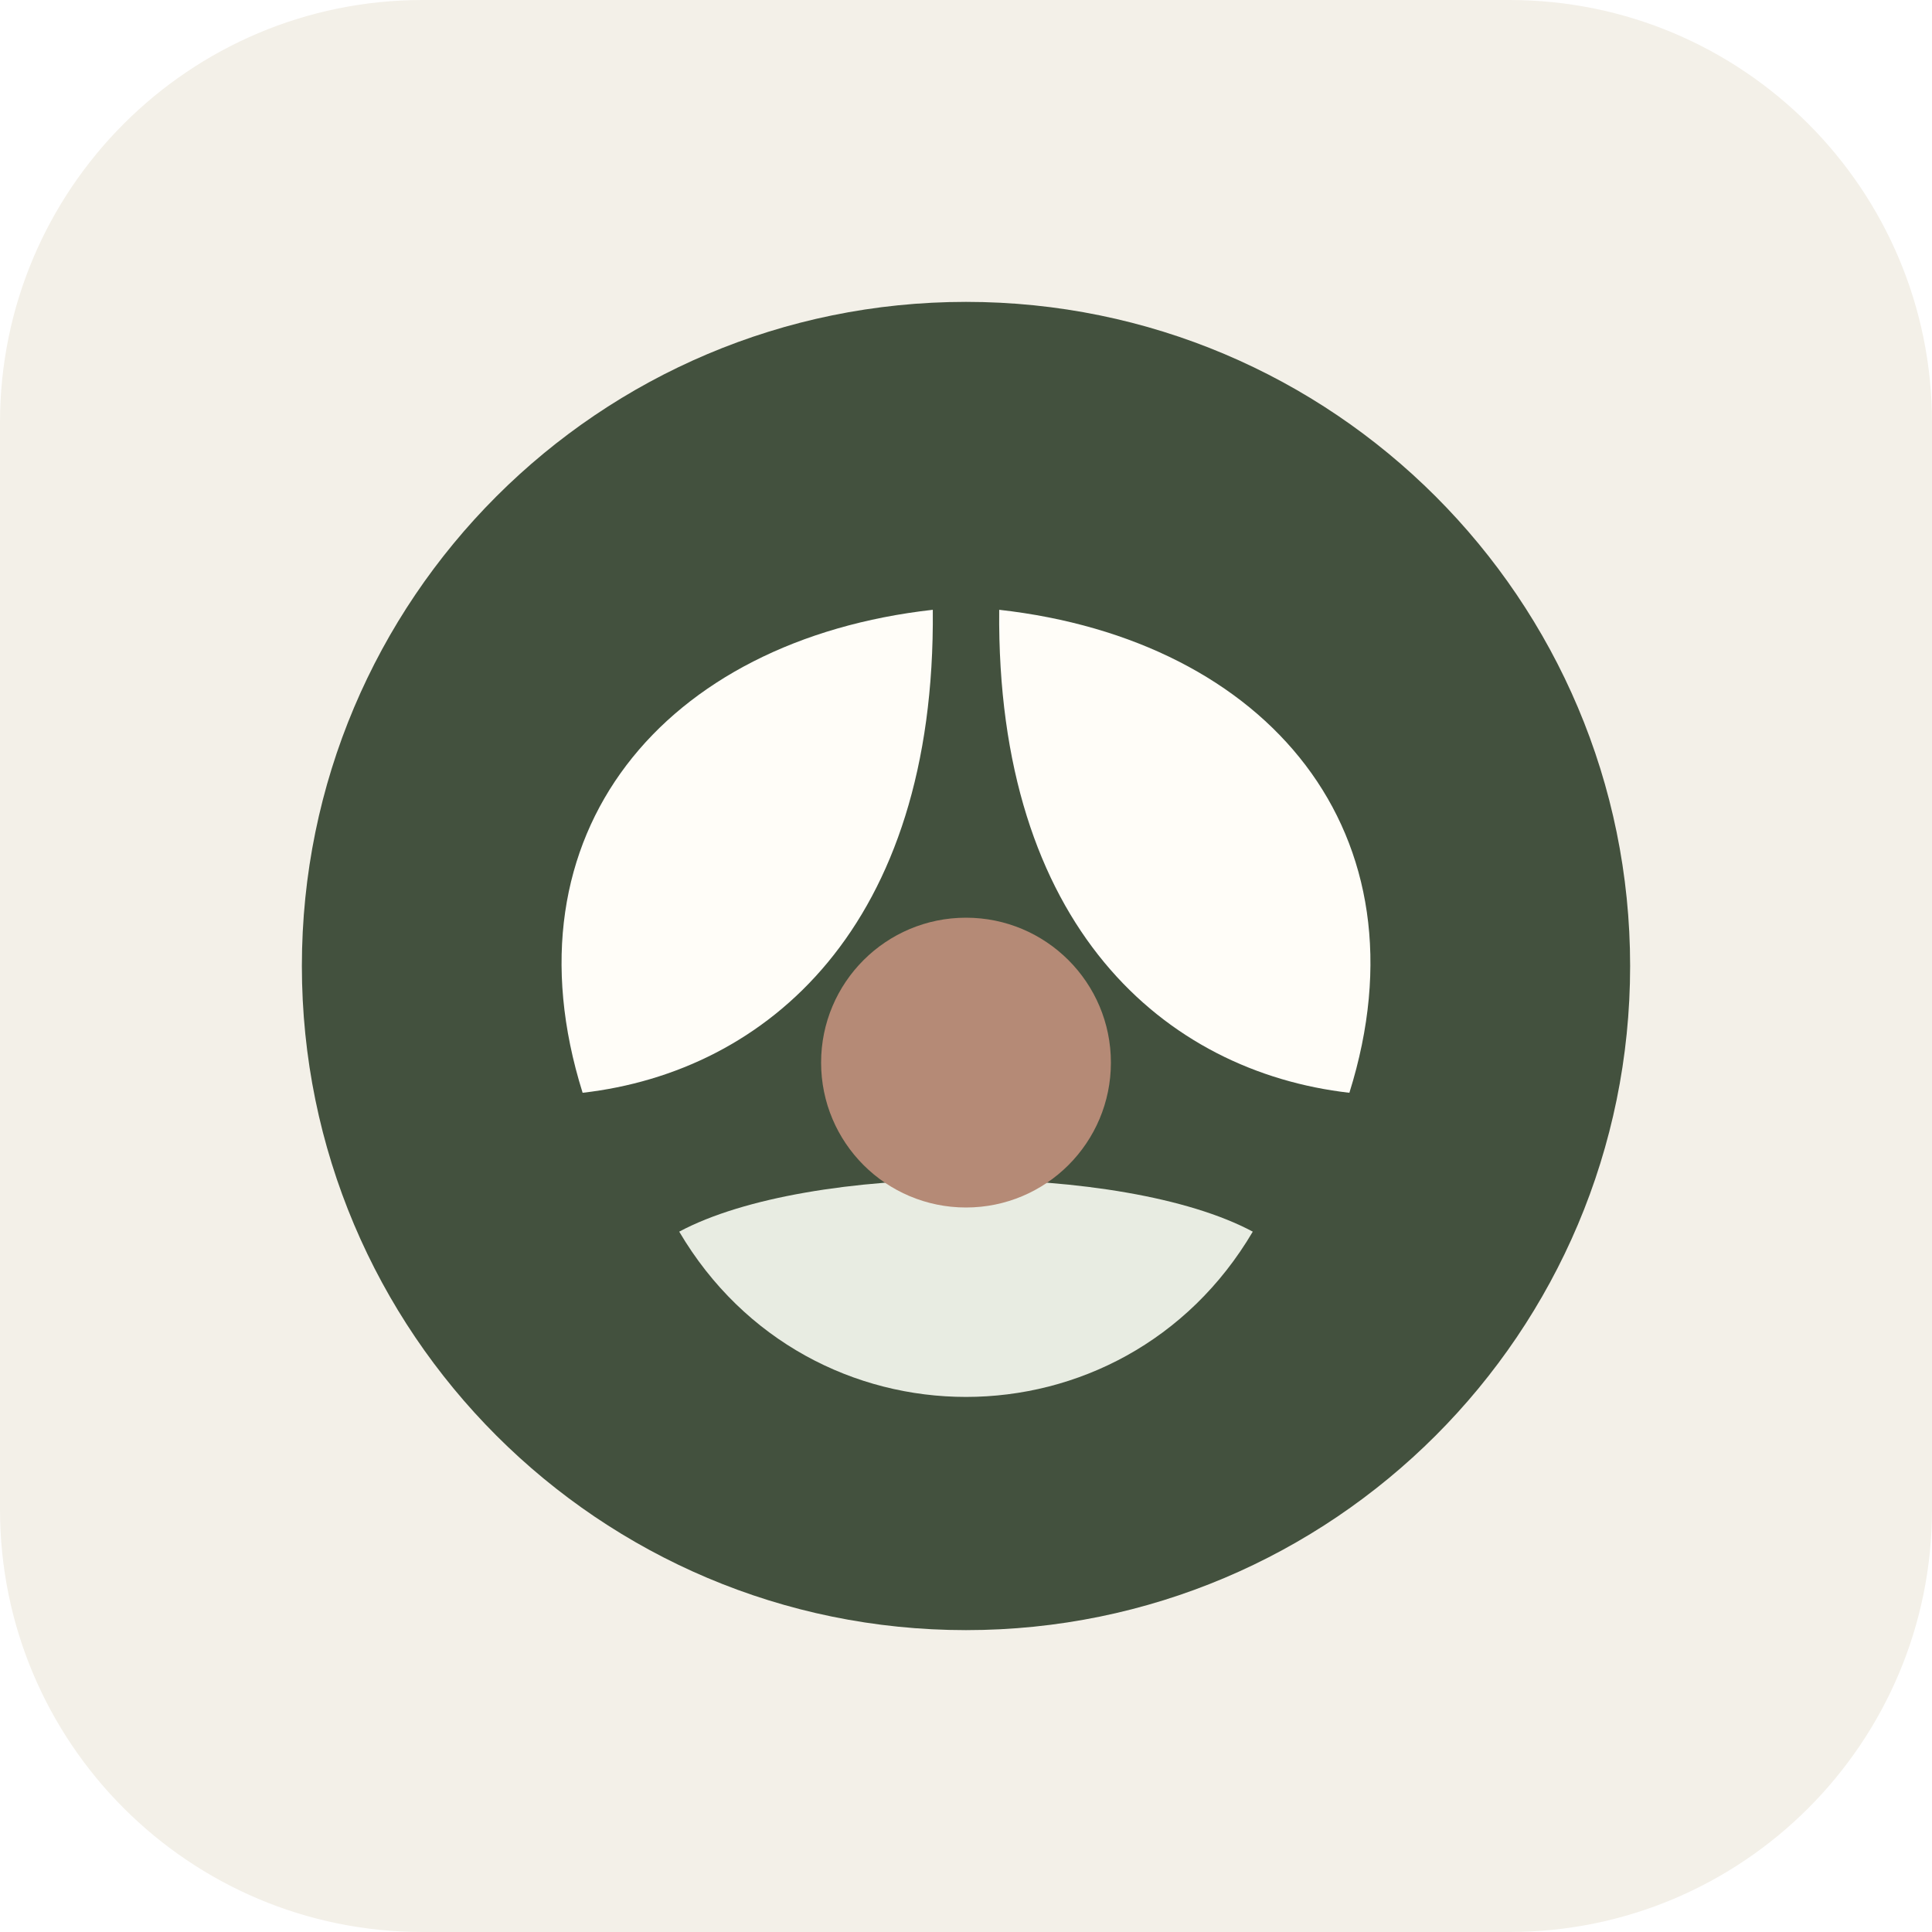
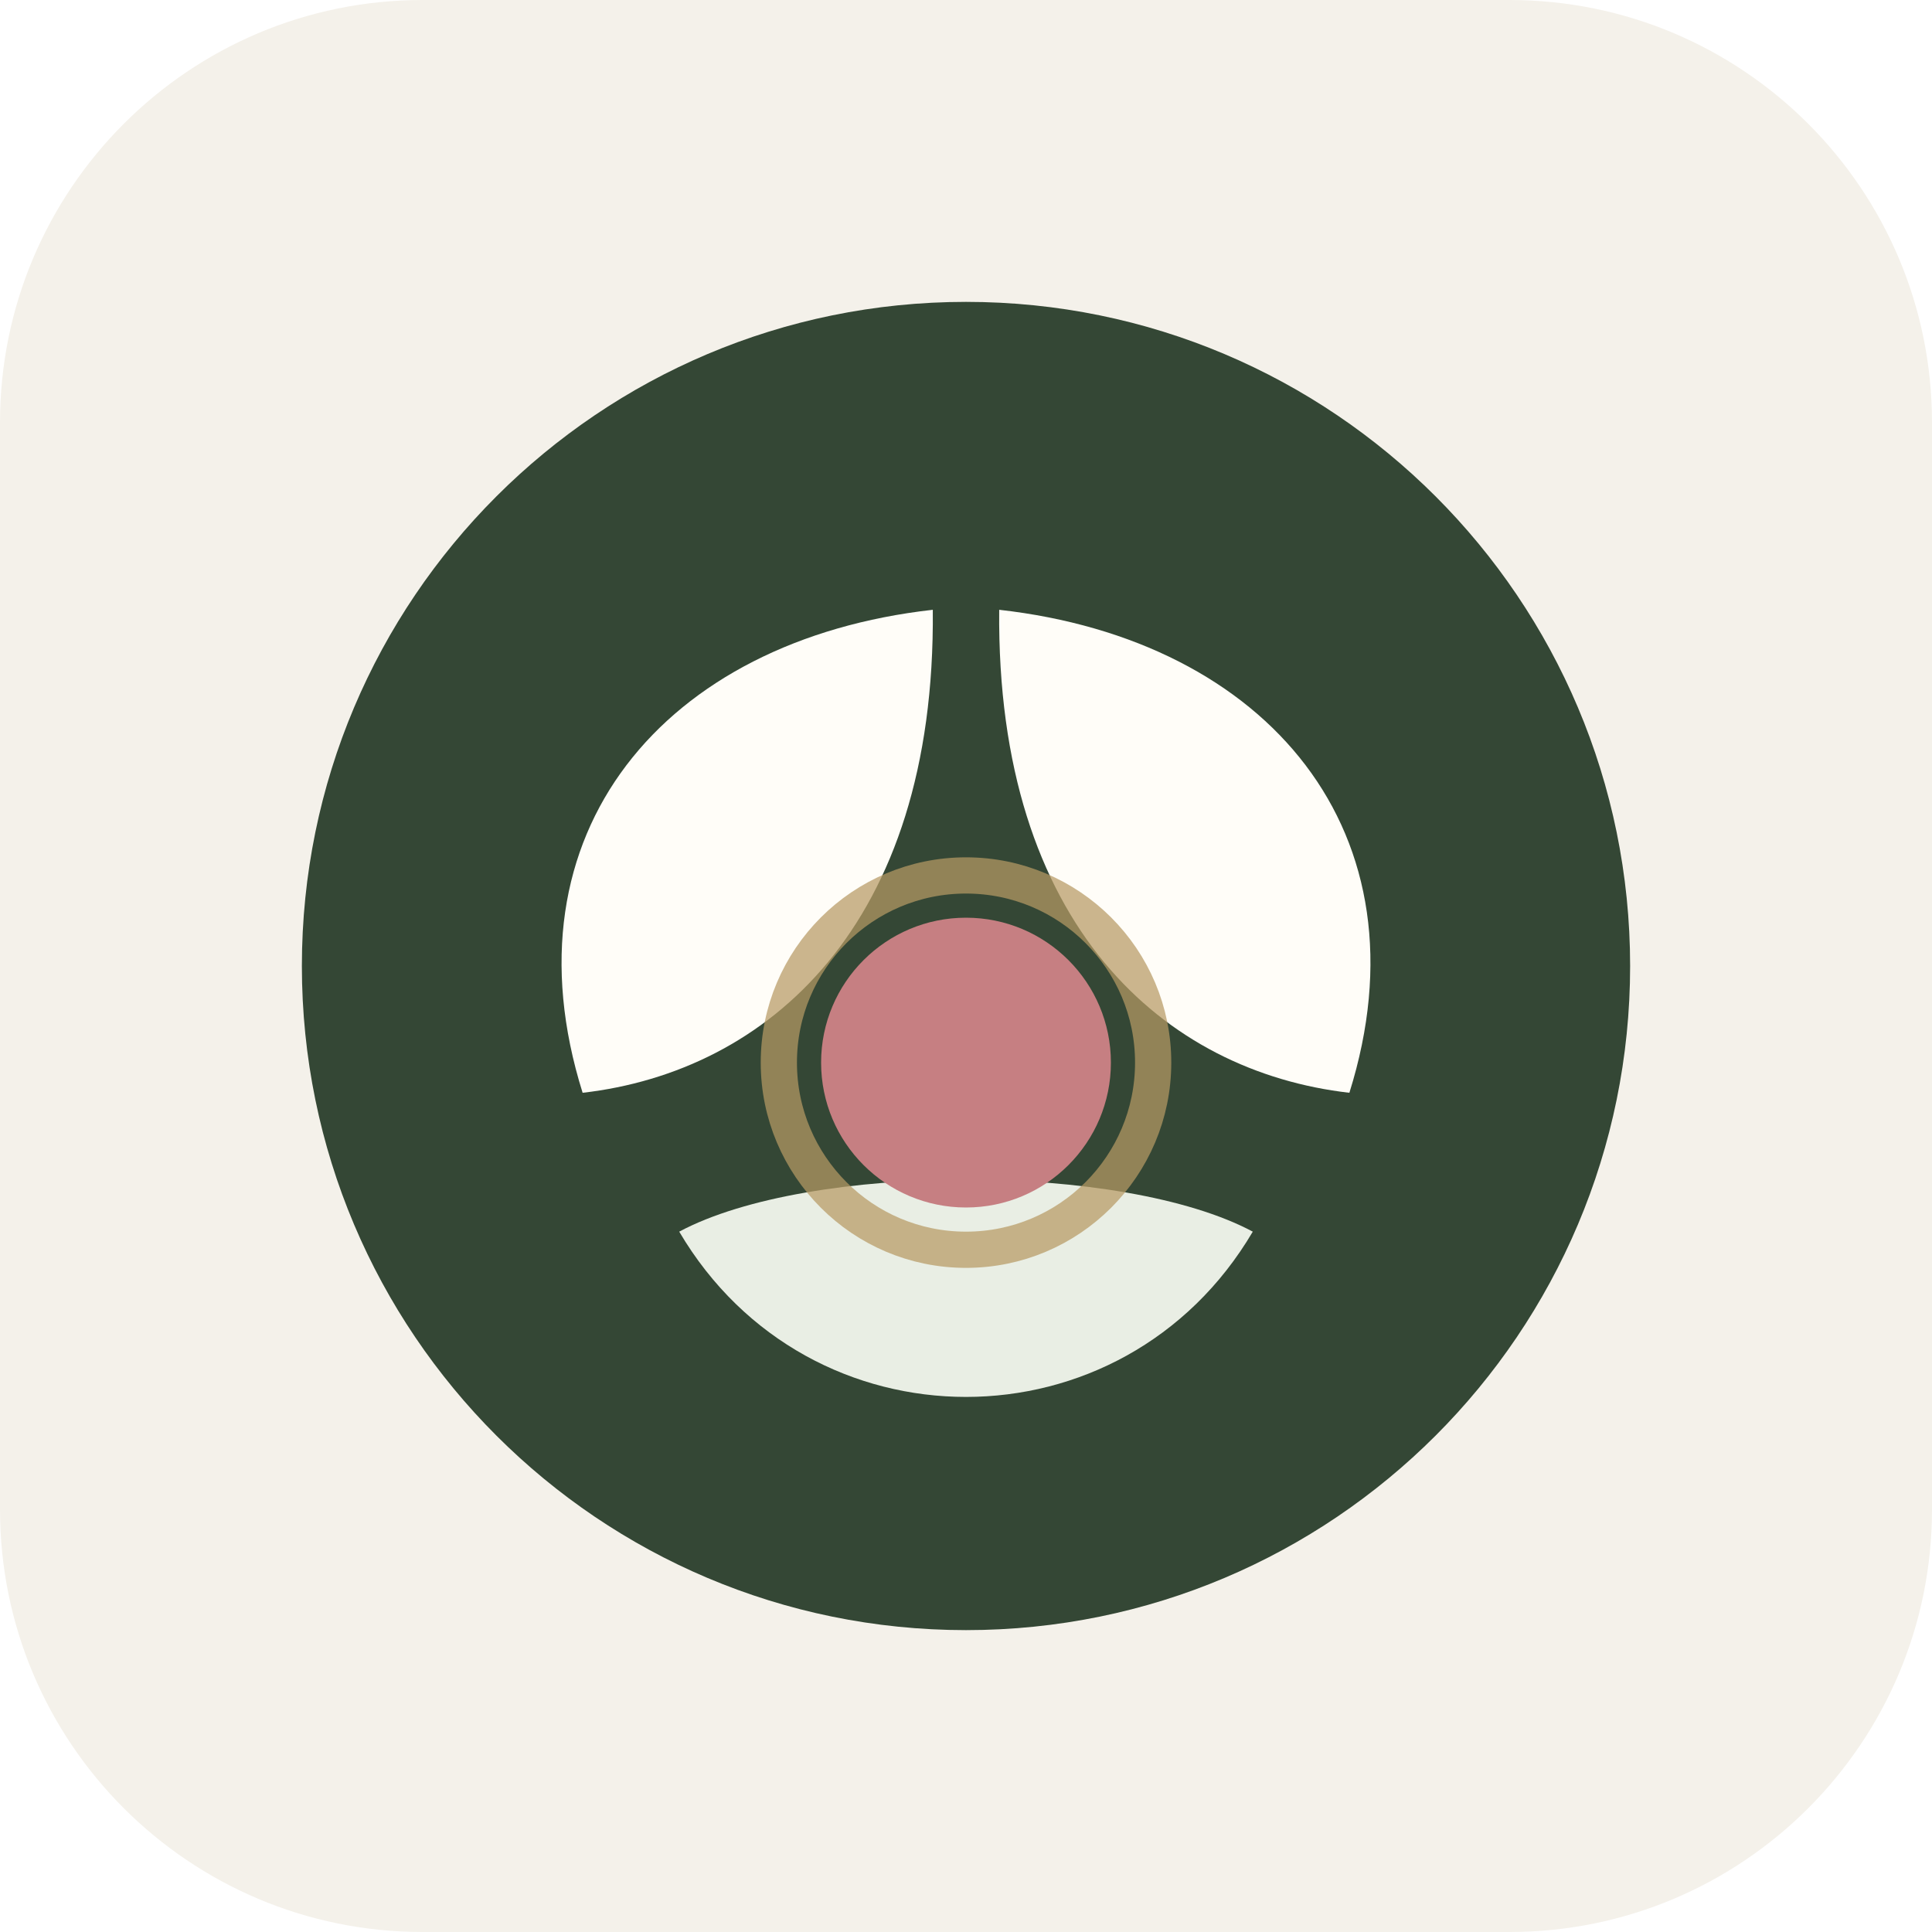
<svg xmlns="http://www.w3.org/2000/svg" viewBox="0 0 64 64" role="img" aria-label="오현과 혜선 모바일 청첩장">
-   <rect width="64" height="64" rx="14" fill="#f3f0e8" />
-   <circle cx="32" cy="32" r="22" fill="#43513e" />
+   <rect width="64" height="64" rx="14" fill="#f4f1ea" />
+   <circle cx="32" cy="32" r="22" fill="#344735" />
  <path d="M30.9 20.2C22 21.2 16.6 27.6 19.3 36.2C25.4 35.5 31 30.7 30.9 20.2Z" fill="#fffdf8" />
  <path d="M33.1 20.2C42 21.2 47.4 27.6 44.7 36.2C38.6 35.5 33 30.7 33.1 20.2Z" fill="#fffdf8" />
-   <path d="M22.5 40.8C26.8 48.1 37.2 48.1 41.5 40.8C37.2 38.5 26.8 38.5 22.5 40.8Z" fill="#e8ece2" />
-   <circle cx="32" cy="35.2" r="4.8" fill="#b58a76" />
+   <path d="M22.5 40.8C26.8 48.1 37.2 48.1 41.5 40.8C37.2 38.5 26.8 38.5 22.5 40.8Z" fill="#e9eee4" />
+   <circle cx="32" cy="35.2" r="4.8" fill="#c67f82" />
+   <circle cx="32" cy="35.2" r="6.2" fill="none" stroke="#b79a64" stroke-width="1.2" opacity="0.72" />
</svg>
